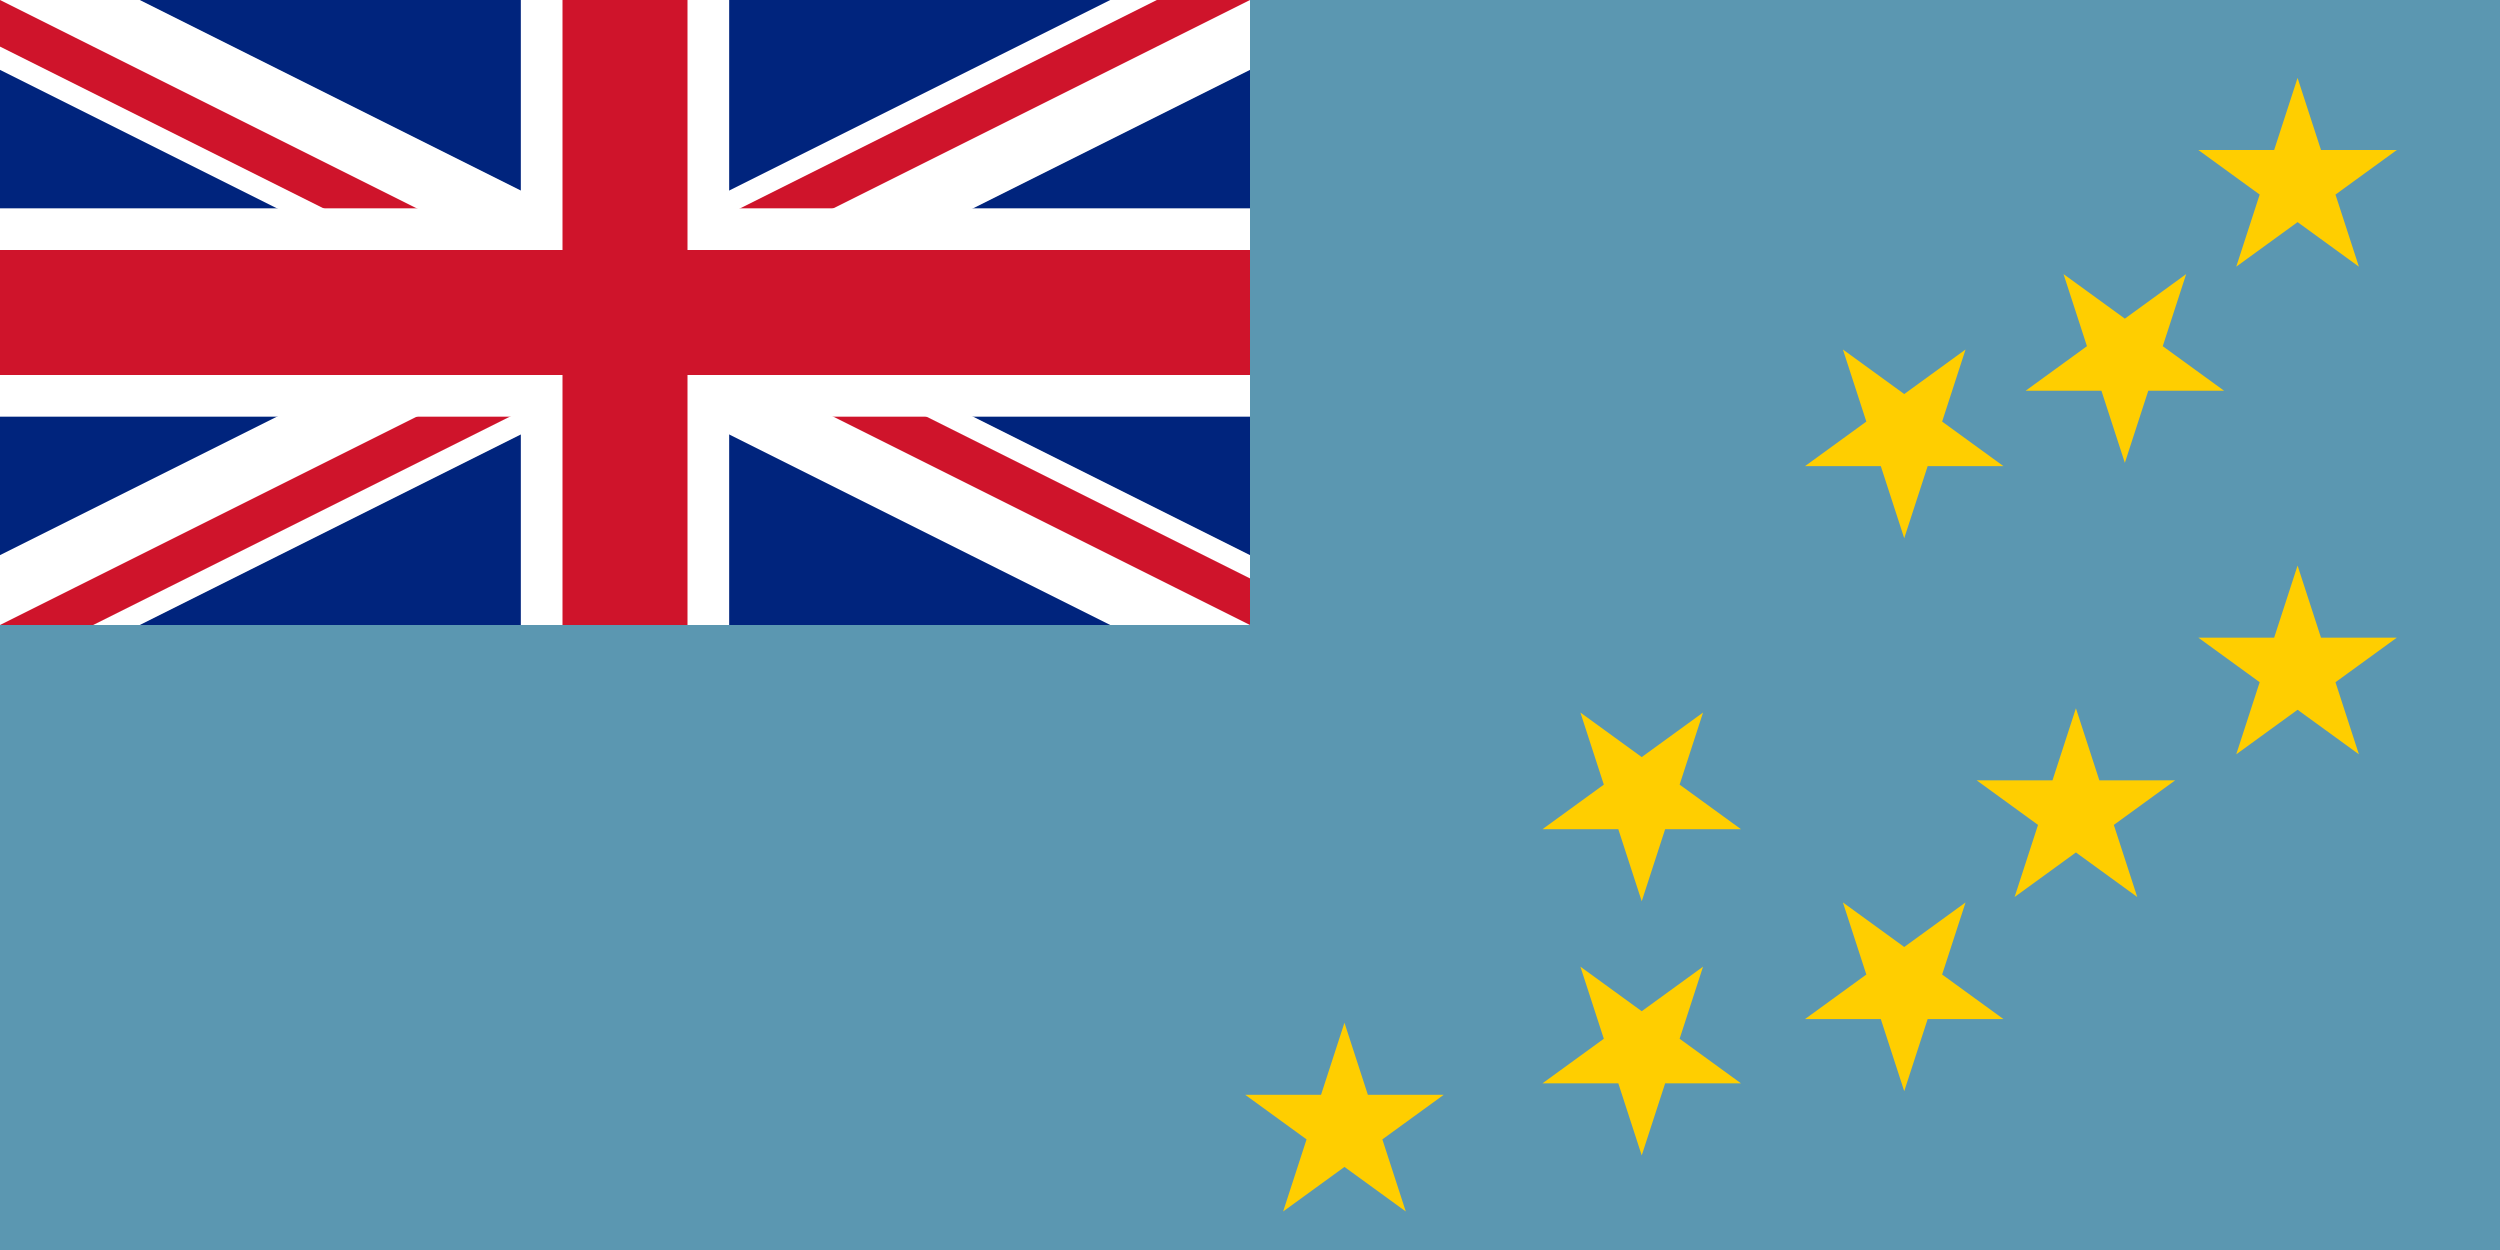
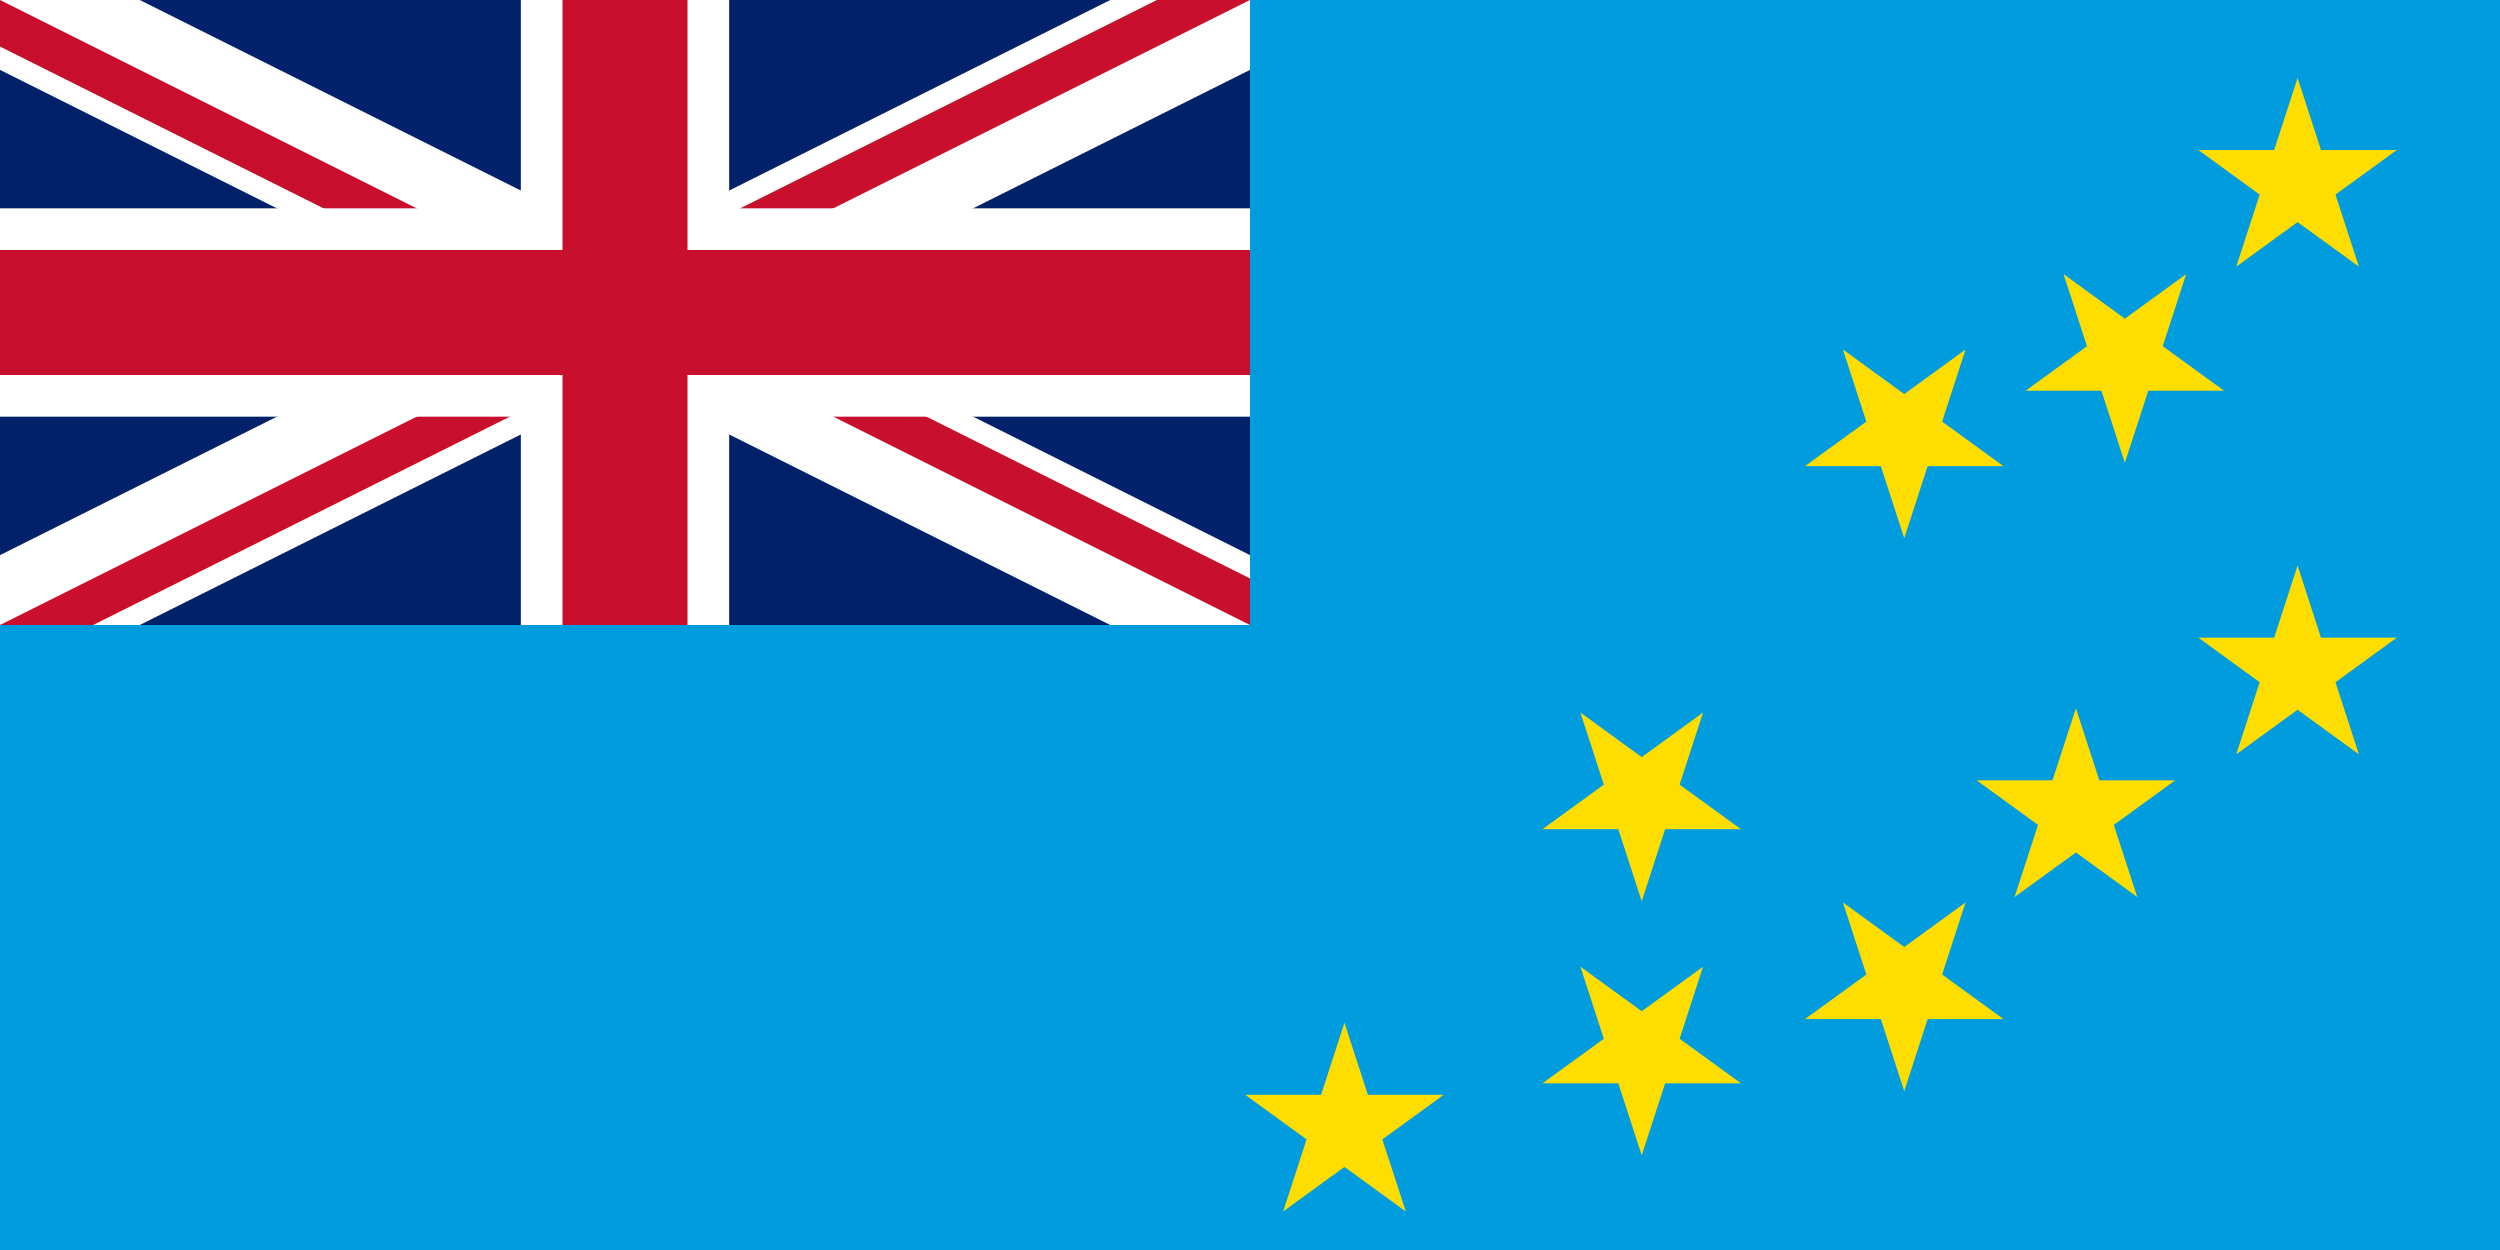
- <svg xmlns="http://www.w3.org/2000/svg" xmlns:xlink="http://www.w3.org/1999/xlink" viewBox="0 0 1200 600">
-   <defs>
-     <clipPath id="c">
-       <path d="M0,0V150H700V300H600zM0,300V400H300V0H600z" />
-     </clipPath>
-     <path id="star" fill="#ffce00" d="M0,-50.081 29.437,40.516 -47.63,-15.476H47.63L-29.437,40.517z" />
-     <use id="rats" xlink:href="#star" transform="rotate(36)" />
-   </defs>
-   <rect width="1200" height="600" fill="#00247d" />
-   <path d="M0,0 600,300M0,300 600,0" stroke="#fff" stroke-width="60" />
-   <path d="M0,0 600,300M0,300 600,0" stroke="#cf142b" stroke-width="40" clip-path="url(#c)" />
-   <path d="M300,0V400M0,150H700" stroke="#fff" stroke-width="100" />
-   <path d="M300,0V400M0,150H700" stroke="#cf142b" stroke-width="60" />
-   <path d="M0,300H600V0H1200V600H0z" fill="#5b97b1" />
-   <use xlink:href="#star" x="645.34" y="540.994" />
-   <use xlink:href="#rats" x="788.026" y="504.516" />
-   <use xlink:href="#rats" x="788.026" y="382.532" />
-   <use xlink:href="#rats" x="914.03" y="473.684" />
-   <use xlink:href="#rats" x="914.03" y="208.271" />
-   <use xlink:href="#star" x="996.442" y="390.046" />
-   <use xlink:href="#rats" x="1019.928" y="172.078" />
-   <use xlink:href="#star" x="1102.836" y="321.554" />
-   <use xlink:href="#star" x="1102.836" y="87.486" />
+ <svg xmlns="http://www.w3.org/2000/svg" viewBox="0 0 1200 600">
+   <clipPath id="a">
+     <path d="M0 0h650v350H0z" />
+   </clipPath>
+   <clipPath id="b">
+     <path d="M0 0v150h650v150h-50zm0 300v50h300V0h300z" />
+   </clipPath>
+   <path fill="#012169" d="M0 0h1200v600H0z" />
+   <path d="M0 0l600 300m0-300L0 300" stroke="#fff" stroke-width="60" clip-path="url(#a)" />
+   <path d="M0 0l600 300m0-300L0 300" stroke="#c8102e" stroke-width="40" clip-path="url(#b)" />
+   <path d="M0 150h650M300 0v350" stroke="#fff" stroke-width="100" />
+   <path d="M0 150h650M300 0v350" stroke="#c8102e" stroke-width="60" />
+   <path d="M0 300h600V0h600v600H0z" fill="#009cde" />
+   <path d="M645.34 490.913l29.436 90.597-77.066-55.992h95.26l-77.067 55.993zM817.462 464l-29.436 90.597L758.589 464l77.066 55.992h-95.26zm0-121.984l-29.436 90.597-29.437-90.597 77.066 55.992-95.26.001zm126.005 91.152l-29.437 90.597-29.436-90.597 77.066 55.992-95.26.001zm0-265.413l-29.437 90.597-29.436-90.597 77.066 55.992H866.4zm52.975 172.21l29.436 90.597-77.066-55.992h95.26l-77.067 55.993zm52.923-208.404l-29.437 90.597-29.437-90.597 77.067 55.992-95.26.001zm53.471 139.913l29.437 90.597-77.067-55.992h95.26l-77.067 55.993zm0-234.069l29.437 90.597-77.067-55.992h95.26l-77.067 55.993z" fill="#fedd00" />
</svg>
